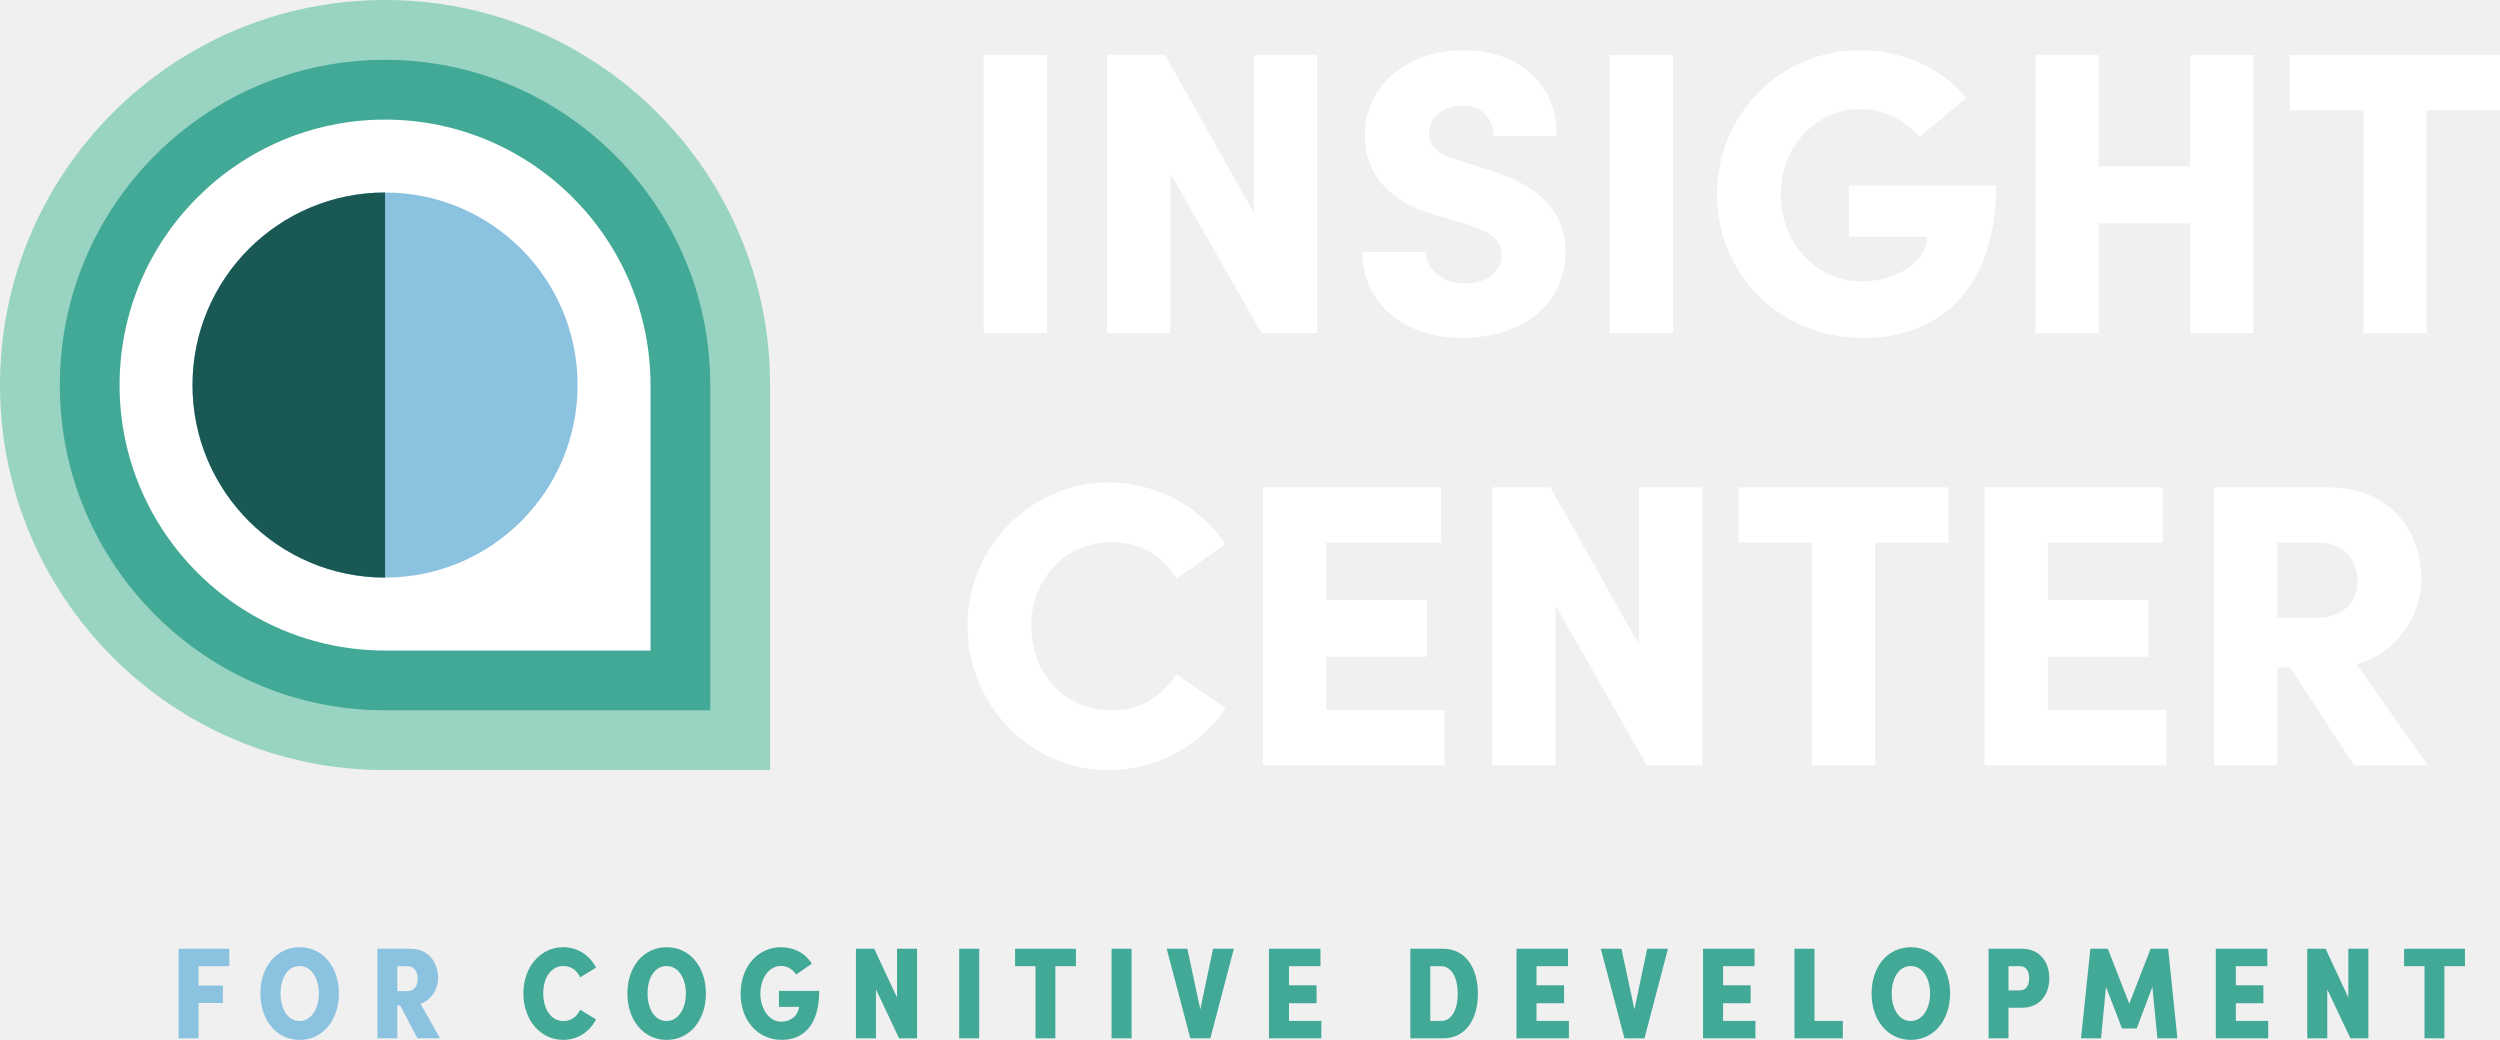
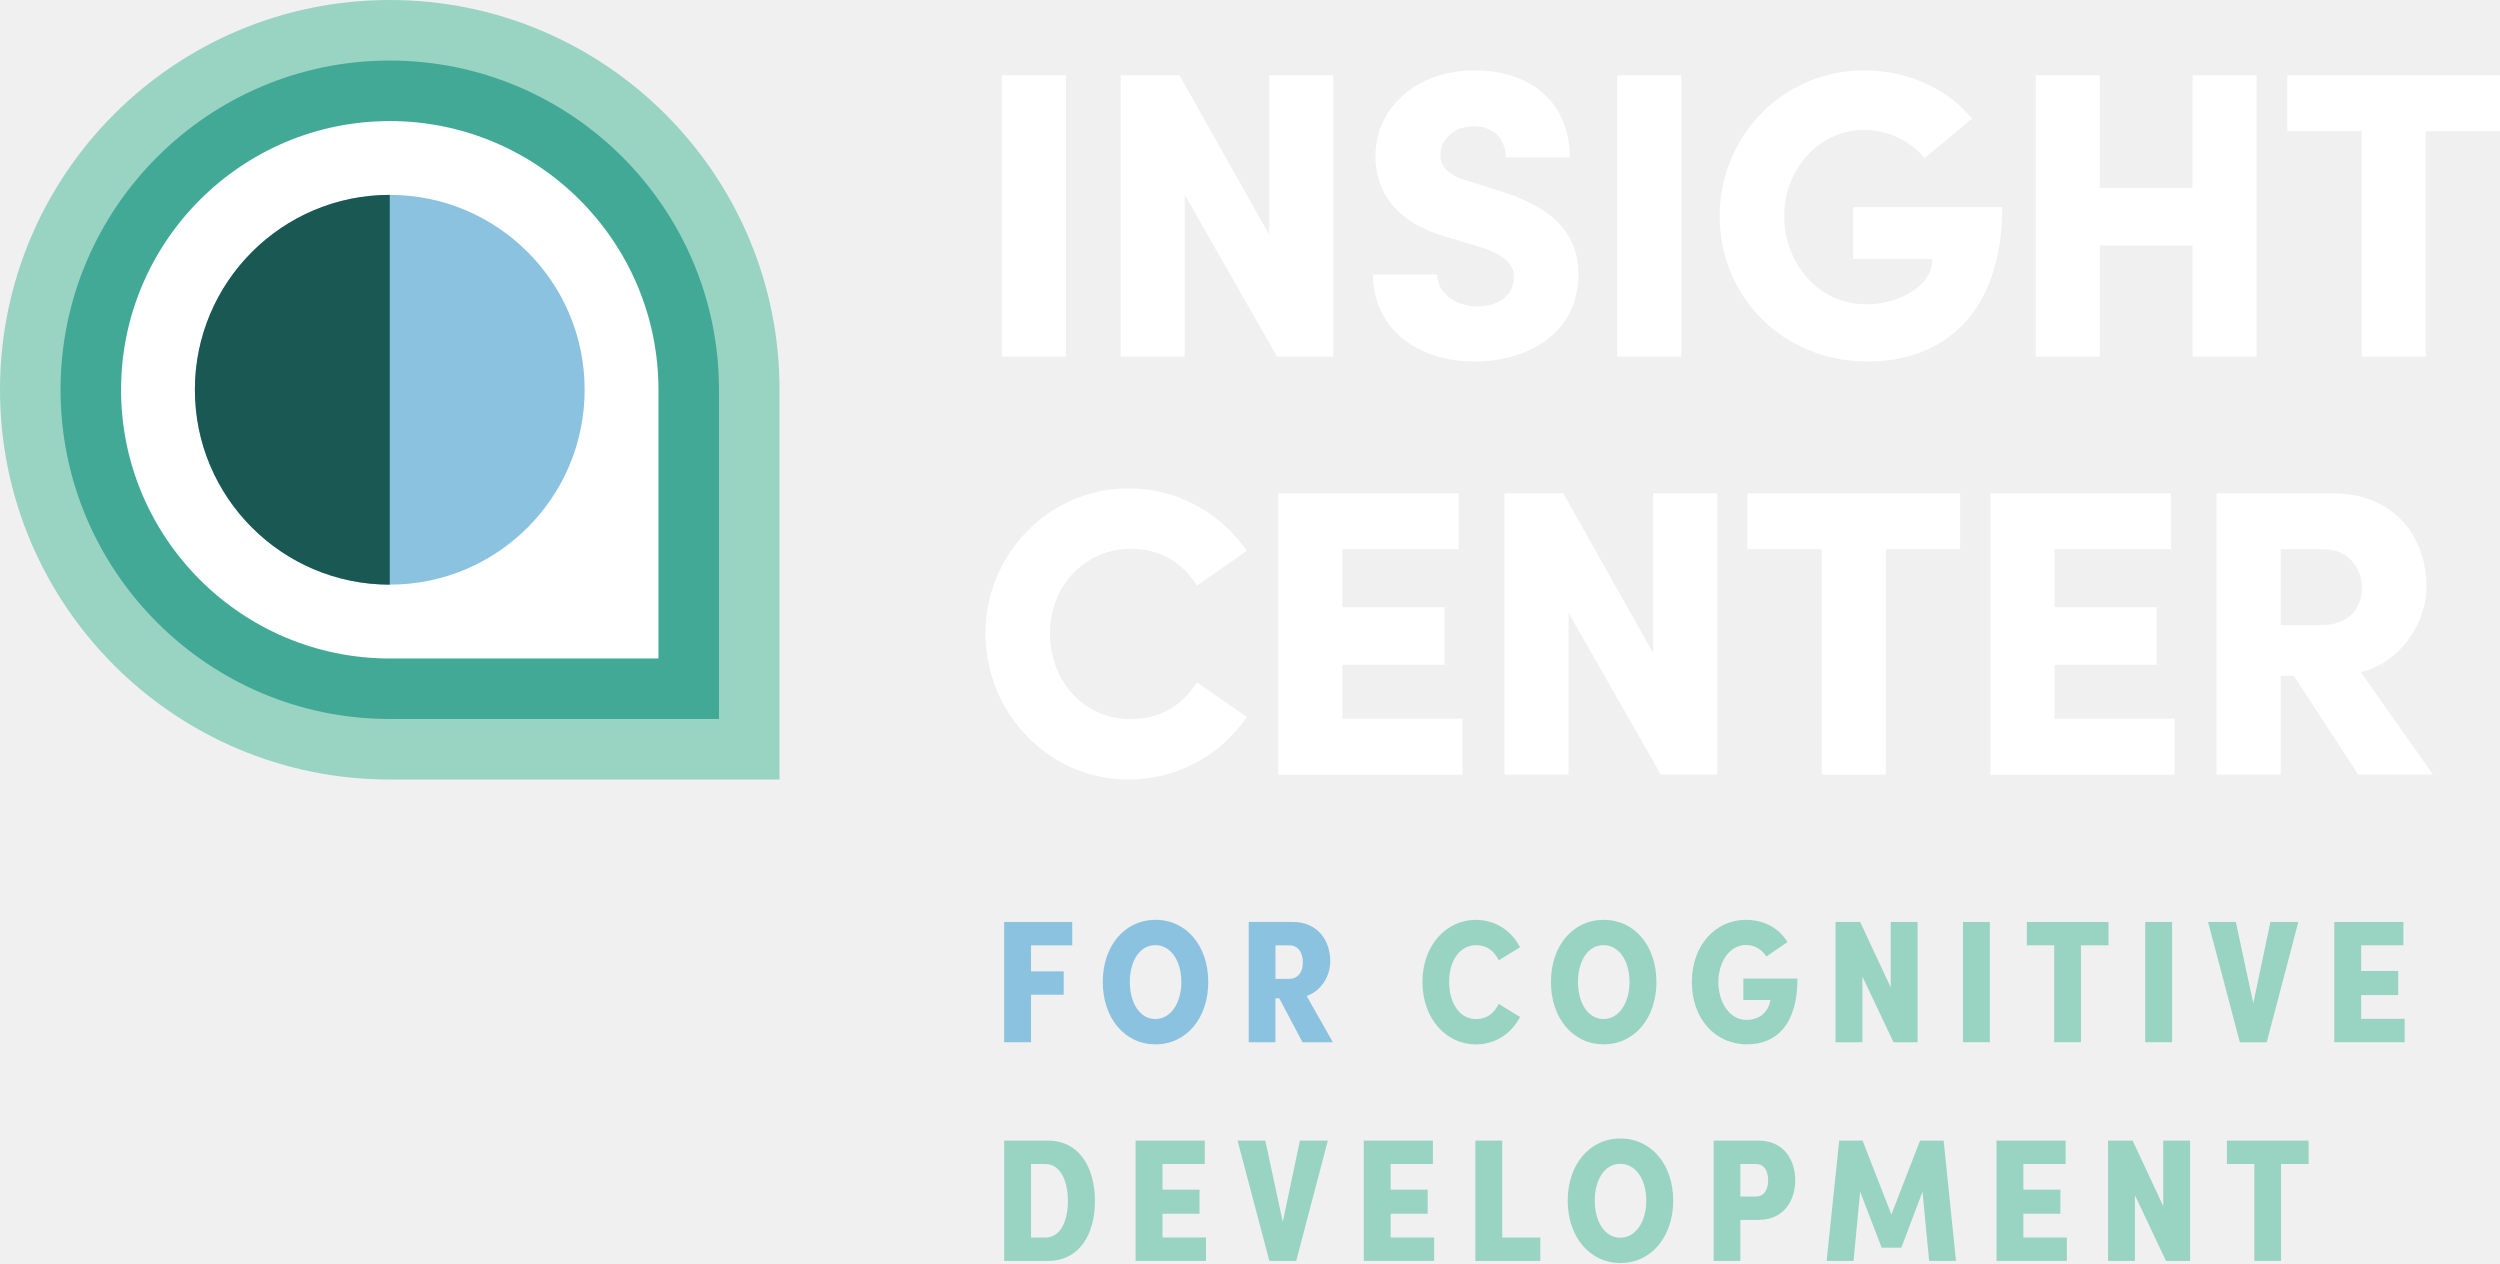
- <svg xmlns="http://www.w3.org/2000/svg" id="Layer_2" data-name="Layer 2" viewBox="0 0 731.54 304.29">
+ <svg xmlns="http://www.w3.org/2000/svg" id="Layer_2" data-name="Layer 2" viewBox="0 0 734.67 371.16">
  <defs>
    <style>
      .cls-1 {
        fill: #43a997;
      }

      .cls-2 {
        fill: #fff;
      }

      .cls-3 {
        fill: #1a5853;
      }

      .cls-4 {
        fill: #8bc2df;
      }

      .cls-5 {
        fill: #99d4c3;
      }
    </style>
  </defs>
  <g id="Layer_1-2" data-name="Layer 1">
    <g>
      <g>
-         <path class="cls-4" d="M52.26,277.62h14.83v5.1h-8.98v5.67h7.11v5.1h-7.11v10.35h-5.86v-26.21Z" />
-         <path class="cls-4" d="M76.19,290.71c0-7.84,4.72-13.54,11.49-13.54s11.49,5.71,11.49,13.54-4.76,13.58-11.49,13.58-11.49-5.74-11.49-13.58ZM93.31,290.71c0-4.6-2.28-8.03-5.67-8.03s-5.55,3.42-5.55,8.03,2.21,8.06,5.55,8.06,5.67-3.46,5.67-8.06Z" />
-         <path class="cls-4" d="M110.43,277.62h9.59c5.48,0,8.22,4.11,8.18,8.63-.08,3.88-2.55,6.62-5.14,7.49l5.71,10.08h-6.62l-5.06-9.59h-.84v9.59h-5.82v-26.21ZM119.18,290.02c2.17,0,3.04-1.67,3.04-3.61s-.91-3.69-2.97-3.69h-3v7.3h2.93Z" />
-         <path class="cls-1" d="M153.15,290.67c0-7.99,5.25-13.5,11.6-13.5,4.11,0,7.65,2.13,9.66,5.97l-4.64,2.85c-1.06-2.17-2.7-3.31-4.91-3.31-3.57,0-5.9,3.35-5.9,7.99s2.28,8.1,5.9,8.1c2.21,0,3.84-1.14,4.91-3.31l4.64,2.85c-2.02,3.84-5.55,5.97-9.66,5.97-6.35,0-11.6-5.52-11.6-13.62Z" />
-         <path class="cls-1" d="M183.58,290.71c0-7.84,4.72-13.54,11.49-13.54s11.49,5.71,11.49,13.54-4.76,13.58-11.49,13.58-11.49-5.74-11.49-13.58ZM200.7,290.71c0-4.6-2.28-8.03-5.67-8.03s-5.55,3.42-5.55,8.03,2.21,8.06,5.55,8.06,5.67-3.46,5.67-8.06Z" />
-         <path class="cls-1" d="M216.72,290.71c0-8.03,5.21-13.54,11.75-13.54,3.77,0,7.08,1.6,9.09,4.83l-4.6,3.16c-1.07-1.64-2.66-2.51-4.45-2.51-3.58,0-6.01,3.73-6.01,8.06s2.4,8.25,6.12,8.25c2.47,0,4.76-1.41,5.21-4.34h-5.9v-4.68h11.79c0,10.12-4.68,14.34-10.99,14.34-6.88,0-12.02-5.52-12.02-13.58Z" />
-         <path class="cls-1" d="M250.46,277.62h5.36l6.66,14.26v-14.26h5.86v26.21h-5.25l-6.77-14.3v14.3h-5.86v-26.21Z" />
-         <path class="cls-1" d="M280.67,277.62h5.86v26.21h-5.86v-26.21Z" />
-         <path class="cls-1" d="M303,282.72h-5.97v-5.1h17.8v5.1h-6.01v21.11h-5.82v-21.11Z" />
-         <path class="cls-1" d="M325.26,277.62h5.86v26.21h-5.86v-26.21Z" />
-         <path class="cls-1" d="M341.38,277.62h6.05l3.8,17.73,3.73-17.73h6.09l-6.88,26.21h-5.86l-6.92-26.21Z" />
-         <path class="cls-1" d="M371.33,277.62h15.06v5.1h-9.21v5.59h8.07v5.25h-8.07v5.17h9.47v5.1h-15.33v-26.21Z" />
-         <path class="cls-1" d="M412.68,277.62h9.59c6.62,0,10.19,5.67,10.19,13.16s-3.57,13.05-10.19,13.05h-9.59v-26.21ZM421.69,298.74c3.31,0,4.87-3.69,4.87-7.95s-1.56-8.06-4.91-8.06h-3.12v16.02h3.16Z" />
-         <path class="cls-1" d="M443.76,277.62h15.06v5.1h-9.21v5.59h8.07v5.25h-8.07v5.17h9.47v5.1h-15.33v-26.21Z" />
-         <path class="cls-1" d="M468.41,277.62h6.05l3.8,17.73,3.73-17.73h6.09l-6.88,26.21h-5.86l-6.92-26.21Z" />
-         <path class="cls-1" d="M498.35,277.62h15.06v5.1h-9.21v5.59h8.07v5.25h-8.07v5.17h9.47v5.1h-15.33v-26.21Z" />
-         <path class="cls-1" d="M525.09,277.62h5.86v21.11h8.29v5.1h-14.15v-26.21Z" />
-         <path class="cls-1" d="M547.65,290.71c0-7.84,4.72-13.54,11.49-13.54s11.49,5.71,11.49,13.54-4.76,13.58-11.49,13.58-11.49-5.74-11.49-13.58ZM564.77,290.71c0-4.6-2.28-8.03-5.67-8.03s-5.55,3.42-5.55,8.03,2.21,8.06,5.55,8.06,5.67-3.46,5.67-8.06Z" />
-         <path class="cls-1" d="M581.89,277.62h9.78c5.44,0,7.99,4.15,7.99,8.63s-2.55,8.63-7.99,8.63h-3.96v8.94h-5.82v-26.21ZM591.1,289.8c1.98,0,2.66-1.79,2.66-3.54s-.68-3.54-2.66-3.54h-3.38v7.08h3.38Z" />
-         <path class="cls-1" d="M611.68,277.62h5.1l6.28,16.09,6.24-16.09h5.14l2.7,26.21h-5.86l-1.45-15.06-4.6,12.17h-4.3l-4.68-12.17-1.45,15.06h-5.86l2.74-26.21Z" />
-         <path class="cls-1" d="M648.39,277.62h15.06v5.1h-9.21v5.59h8.07v5.25h-8.07v5.17h9.47v5.1h-15.33v-26.21Z" />
-         <path class="cls-1" d="M675.14,277.62h5.36l6.66,14.26v-14.26h5.86v26.21h-5.25l-6.77-14.3v14.3h-5.86v-26.21Z" />
-         <path class="cls-1" d="M709.45,282.72h-5.97v-5.1h17.8v5.1h-6.01v21.11h-5.82v-21.11Z" />
+         <path class="cls-4" d="M295.09,270.93h20.01v6.87h-12.11v7.65h9.6v6.87h-9.6v13.96h-7.9v-35.35Z" />
+         <path class="cls-4" d="M324.07,288.58c0-10.57,6.36-18.27,15.5-18.27s15.5,7.7,15.5,18.27-6.41,18.32-15.5,18.32-15.5-7.75-15.5-18.32ZM347.16,288.58c0-6.21-3.08-10.83-7.65-10.83s-7.49,4.62-7.49,10.83,2.98,10.88,7.49,10.88,7.65-4.67,7.65-10.88Z" />
+         <path class="cls-4" d="M366.96,270.93h12.93c7.39,0,11.08,5.54,11.03,11.65-.1,5.23-3.44,8.93-6.93,10.11l7.7,13.6h-8.93l-6.82-12.93h-1.13v12.93h-7.85v-35.35ZM378.76,287.65c2.93,0,4.11-2.26,4.11-4.87s-1.23-4.98-4-4.98h-4.05v9.85h3.95Z" />
+         <path class="cls-5" d="M418.01,288.53c0-10.78,7.08-18.22,15.65-18.22,5.54,0,10.31,2.87,13.03,8.06l-6.26,3.85c-1.44-2.93-3.64-4.46-6.62-4.46-4.82,0-7.95,4.51-7.95,10.78s3.08,10.93,7.95,10.93c2.98,0,5.18-1.54,6.62-4.46l6.26,3.85c-2.72,5.18-7.49,8.06-13.03,8.06-8.57,0-15.65-7.44-15.65-18.37Z" />
+         <path class="cls-5" d="M455.77,288.58c0-10.57,6.36-18.27,15.5-18.27s15.5,7.7,15.5,18.27-6.41,18.32-15.5,18.32-15.5-7.75-15.5-18.32ZM478.86,288.58c0-6.21-3.08-10.83-7.65-10.83s-7.49,4.62-7.49,10.83,2.98,10.88,7.49,10.88,7.65-4.67,7.65-10.88Z" />
+         <path class="cls-5" d="M497.17,288.58c0-10.83,7.03-18.27,15.86-18.27,5.08,0,9.54,2.16,12.26,6.52l-6.21,4.26c-1.44-2.21-3.59-3.39-6-3.39-4.82,0-8.11,5.03-8.11,10.88s3.23,11.14,8.26,11.14c3.34,0,6.41-1.9,7.03-5.85h-7.95v-6.31h15.91c0,13.65-6.31,19.34-14.83,19.34-9.29,0-16.21-7.44-16.21-18.32Z" />
+         <path class="cls-5" d="M539.4,270.93h7.24l8.98,19.24v-19.24h7.9v35.35h-7.08l-9.13-19.29v19.29h-7.9v-35.35Z" />
+         <path class="cls-5" d="M576.85,270.93h7.9v35.35h-7.9v-35.35Z" />
+         <path class="cls-5" d="M603.68,277.8h-8.06v-6.87h24.01v6.87h-8.11v28.48h-7.85v-28.48Z" />
+         <path class="cls-5" d="M630.41,270.93h7.9v35.35h-7.9v-35.35Z" />
+         <path class="cls-5" d="M648.88,270.93h8.16l5.13,23.91,5.03-23.91h8.21l-9.29,35.35h-7.9l-9.34-35.35Z" />
+         <path class="cls-5" d="M685.97,270.93h20.32v6.87h-12.42v7.54h10.88v7.08h-10.88v6.98h12.78v6.88h-20.68v-35.35Z" />
+         <path class="cls-5" d="M295.09,335.19h12.93c8.93,0,13.75,7.65,13.75,17.75s-4.82,17.6-13.75,17.6h-12.93v-35.35ZM307.25,363.67c4.46,0,6.57-4.98,6.57-10.72s-2.1-10.88-6.62-10.88h-4.21v21.6h4.26Z" />
+         <path class="cls-5" d="M333.72,335.19h20.32v6.87h-12.42v7.54h10.88v7.08h-10.88v6.98h12.78v6.88h-20.68v-35.35Z" />
+         <path class="cls-5" d="M363.68,335.19h8.16l5.13,23.91,5.03-23.91h8.21l-9.29,35.35h-7.9l-9.34-35.35Z" />
+         <path class="cls-5" d="M400.77,335.19h20.32v6.87h-12.42v7.54h10.88v7.08h-10.88v6.98h12.78v6.88h-20.68v-35.35Z" />
+         <path class="cls-5" d="M433.56,335.19h7.9v28.48h11.19v6.88h-19.09v-35.35Z" />
+         <path class="cls-5" d="M460.7,352.84c0-10.57,6.36-18.27,15.5-18.27s15.5,7.7,15.5,18.27-6.41,18.32-15.5,18.32-15.5-7.75-15.5-18.32ZM483.79,352.84c0-6.21-3.08-10.83-7.65-10.83s-7.49,4.62-7.49,10.83,2.98,10.88,7.49,10.88,7.65-4.67,7.65-10.88Z" />
+         <path class="cls-5" d="M503.59,335.19h13.19c7.34,0,10.78,5.59,10.78,11.65s-3.44,11.65-10.78,11.65h-5.34v12.06h-7.85v-35.35ZM516.01,351.61c2.67,0,3.59-2.41,3.59-4.77s-.92-4.77-3.59-4.77h-4.57v9.55h4.57Z" />
+         <path class="cls-5" d="M540.48,335.19h6.87l8.47,21.7,8.42-21.7h6.93l3.64,35.35h-7.9l-1.95-20.32-6.21,16.42h-5.8l-6.31-16.42-1.95,20.32h-7.9l3.69-35.35Z" />
+         <path class="cls-5" d="M586.7,335.19h20.32v6.87h-12.42v7.54h10.88v7.08h-10.88v6.98h12.78v6.88h-20.68v-35.35Z" />
+         <path class="cls-5" d="M619.48,335.19h7.24l8.98,19.24v-19.24h7.9v35.35h-7.08l-9.13-19.29v19.29h-7.9v-35.35Z" />
+         <path class="cls-5" d="M662.48,342.06h-8.06v-6.87h24.01v6.87h-8.11v28.48h-7.85v-28.48Z" />
      </g>
      <g>
-         <path class="cls-5" d="M112.67,0C50.45,0,0,50.45,0,112.67s50.45,112.67,112.67,112.67h112.67v-112.67C225.35,50.45,174.9,0,112.67,0Z" />
-         <path class="cls-1" d="M112.67,207.85c-52.48,0-95.17-42.7-95.17-95.17S60.19,17.5,112.67,17.5s95.17,42.7,95.17,95.17v95.17h-95.17Z" />
-         <path class="cls-2" d="M112.67,190.35c-42.83,0-77.68-34.85-77.68-77.68S69.84,35,112.67,35s77.68,34.85,77.68,77.68v77.68h-77.68Z" />
-         <circle class="cls-4" cx="112.67" cy="112.67" r="56.34" />
-         <path class="cls-3" d="M112.67,169.01c-31.11,0-56.34-25.22-56.34-56.34s25.22-56.34,56.34-56.34v112.67Z" />
+         <path class="cls-5" d="M114.54,0C51.28,0,0,51.28,0,114.54s51.28,114.54,114.54,114.54h114.54v-114.54C229.08,51.28,177.8,0,114.54,0Z" />
+         <path class="cls-1" d="M114.54,211.29c-53.35,0-96.75-43.4-96.75-96.75S61.19,17.79,114.54,17.79s96.75,43.4,96.75,96.75v96.75h-96.75Z" />
+         <path class="cls-2" d="M114.54,193.51c-43.54,0-78.96-35.42-78.96-78.96S71,35.58,114.54,35.58s78.96,35.42,78.96,78.96v78.96h-78.96Z" />
+         <circle class="cls-4" cx="114.54" cy="114.54" r="57.27" />
+         <path class="cls-3" d="M114.54,171.81c-31.63,0-57.27-25.64-57.27-57.27s25.64-57.27,57.27-57.27v114.54Z" />
      </g>
      <g>
-         <path class="cls-2" d="M287.83,97.46V16.13h18.53v81.33h-18.53Z" />
-         <path class="cls-2" d="M366.91,16.13h18.53v81.33h-16.29l-26.68-46.74v46.74h-18.53V16.13h17l25.97,46.15V16.13Z" />
-         <path class="cls-2" d="M398.67,73.73h18.53c0,5.19,5.19,9.21,11.57,9.21,6.02,0,10.62-3.07,10.62-8.38,0-3.19-1.77-6.14-8.97-8.5l-9.68-2.95c-17.94-4.84-21.37-15.82-21.37-23.49,0-14.64,12.51-24.91,28.68-24.91s27.5,9.32,27.5,25.14h-18.53c0-4.84-2.95-8.97-9.32-8.97-5.78,0-9.56,3.9-9.56,8.38,0,1.65.47,5.31,8.03,7.44l8.5,2.72c11.57,3.54,23.37,9.44,23.37,24.2,0,17.47-15.11,25.26-29.98,25.26-17.35,0-29.39-10.15-29.39-25.14Z" />
-         <path class="cls-2" d="M471.02,97.46V16.13h18.53v81.33h-18.53Z" />
-         <path class="cls-2" d="M502.42,56.85c0-23.14,18.3-42.14,41.79-42.14,12.87,0,24.08,5.43,31.16,13.93l-13.69,11.45c-4.37-5.07-10.51-8.14-17.47-8.14-13.1,0-23.14,11.33-23.14,24.91s9.8,25.5,23.73,25.5c9.09,0,19.12-5.08,19.12-13.1h-22.9v-14.99h43.08c0,30.81-17.12,44.62-38.84,44.62-25.02,0-42.85-19.12-42.85-42.02Z" />
-         <path class="cls-2" d="M640.89,16.13h18.53v81.33h-18.53v-32.11h-26.79v32.11h-18.53V16.13h18.53v32.58h26.79V16.13Z" />
-         <path class="cls-2" d="M731.54,16.13v16.17h-21.48v65.16h-18.53V32.3h-21.48v-16.17h61.5Z" />
-         <path class="cls-2" d="M283.11,183.09c0-22.9,18.41-41.91,41.31-41.91,14.28,0,26.8,7.2,34.23,18.06l-14.4,10.03c-4.25-6.61-10.51-10.62-19.01-10.62-13.69,0-23.49,10.98-23.49,24.44s9.44,24.79,23.37,24.79c8.62,0,14.87-4.01,19.12-10.62l14.4,10.03c-7.44,10.86-19.95,18.06-34.23,18.06-22.9,0-41.31-19.12-41.31-42.26Z" />
-         <path class="cls-2" d="M388.05,207.76h34.7v16.17h-53.24v-81.33h52.17v16.17h-33.64v16.76h29.51v16.64h-29.51v15.58Z" />
-         <path class="cls-2" d="M479.64,142.6h18.53v81.33h-16.29l-26.68-46.74v46.74h-18.53v-81.33h17l25.97,46.15v-46.15Z" />
-         <path class="cls-2" d="M570.18,142.6v16.17h-21.48v65.16h-18.53v-65.16h-21.48v-16.17h61.5Z" />
-         <path class="cls-2" d="M599.22,207.76h34.7v16.17h-53.24v-81.33h52.17v16.17h-33.64v16.76h29.51v16.64h-29.51v15.58Z" />
-         <path class="cls-2" d="M688.81,223.93l-18.65-28.57h-3.78v28.57h-18.53v-81.33h33.29c18.89,0,27.38,13.46,27.38,26.91,0,11.45-8.5,22.43-19,24.79l20.89,29.63h-21.6ZM666.38,158.77v21.96h11.8c8.14,0,11.69-5.31,11.69-10.74s-3.66-11.21-11.21-11.21h-12.28Z" />
+         <path class="cls-2" d="M294.4,104.79V22.11h18.84v82.68h-18.84Z" />
+         <path class="cls-2" d="M373,22.11h18.84v82.68h-16.56l-27.12-47.52v47.52h-18.84V22.11h17.28l26.4,46.92V22.11Z" />
+         <path class="cls-2" d="M403.48,80.67h18.84c0,5.28,5.28,9.36,11.76,9.36,6.12,0,10.8-3.12,10.8-8.52,0-3.24-1.8-6.24-9.12-8.64l-9.84-3c-18.24-4.92-21.72-16.08-21.72-23.88,0-14.88,12.72-25.32,29.16-25.32s27.96,9.48,27.96,25.56h-18.84c0-4.92-3-9.12-9.48-9.12-5.88,0-9.72,3.96-9.72,8.52,0,1.68.48,5.4,8.16,7.56l8.64,2.76c11.76,3.6,23.76,9.6,23.76,24.6,0,17.76-15.36,25.68-30.48,25.68-17.64,0-29.88-10.32-29.88-25.56Z" />
+         <path class="cls-2" d="M475.24,104.79V22.11h18.84v82.68h-18.84Z" />
+         <path class="cls-2" d="M505.36,63.51c0-23.52,18.6-42.84,42.48-42.84,13.08,0,24.48,5.52,31.68,14.16l-13.92,11.64c-4.44-5.16-10.68-8.28-17.76-8.28-13.32,0-23.52,11.52-23.52,25.32s9.96,25.92,24.12,25.92c9.24,0,19.44-5.16,19.44-13.32h-23.28v-15.24h43.8c0,31.32-17.4,45.36-39.48,45.36-25.44,0-43.56-19.44-43.56-42.72Z" />
+         <path class="cls-2" d="M644.31,22.11h18.84v82.68h-18.84v-32.64h-27.24v32.64h-18.84V22.11h18.84v33.12h27.24V22.11Z" />
+         <path class="cls-2" d="M734.67,22.11v16.44h-21.84v66.24h-18.84V38.55h-21.84v-16.44h62.52Z" />
+         <path class="cls-2" d="M289.6,186.12c0-23.28,18.72-42.6,42-42.6,14.52,0,27.24,7.32,34.8,18.36l-14.64,10.2c-4.32-6.72-10.68-10.8-19.32-10.8-13.92,0-23.88,11.16-23.88,24.84s9.6,25.2,23.76,25.2c8.76,0,15.12-4.08,19.44-10.8l14.64,10.2c-7.56,11.04-20.28,18.36-34.8,18.36-23.28,0-42-19.44-42-42.96Z" />
+         <path class="cls-2" d="M394.48,211.2h35.28v16.44h-54.12v-82.68h53.04v16.44h-34.2v17.04h30v16.92h-30v15.84Z" />
+         <path class="cls-2" d="M485.8,144.96h18.84v82.68h-16.56l-27.12-47.52v47.52h-18.84v-82.68h17.28l26.4,46.92v-46.92Z" />
+         <path class="cls-2" d="M576.03,144.96v16.44h-21.84v66.24h-18.84v-66.24h-21.84v-16.44h62.52Z" />
+         <path class="cls-2" d="M603.75,211.2h35.28v16.44h-54.12v-82.68h53.04v16.44h-34.2v17.04h30v16.92h-30v15.84Z" />
+         <path class="cls-2" d="M693.03,227.64l-18.96-29.04h-3.84v29.04h-18.84v-82.68h33.84c19.2,0,27.84,13.68,27.84,27.36,0,11.64-8.64,22.8-19.32,25.2l21.24,30.12h-21.96ZM670.23,161.4v22.32h12c8.28,0,11.88-5.4,11.88-10.92s-3.72-11.4-11.4-11.4h-12.48Z" />
      </g>
    </g>
  </g>
</svg>
